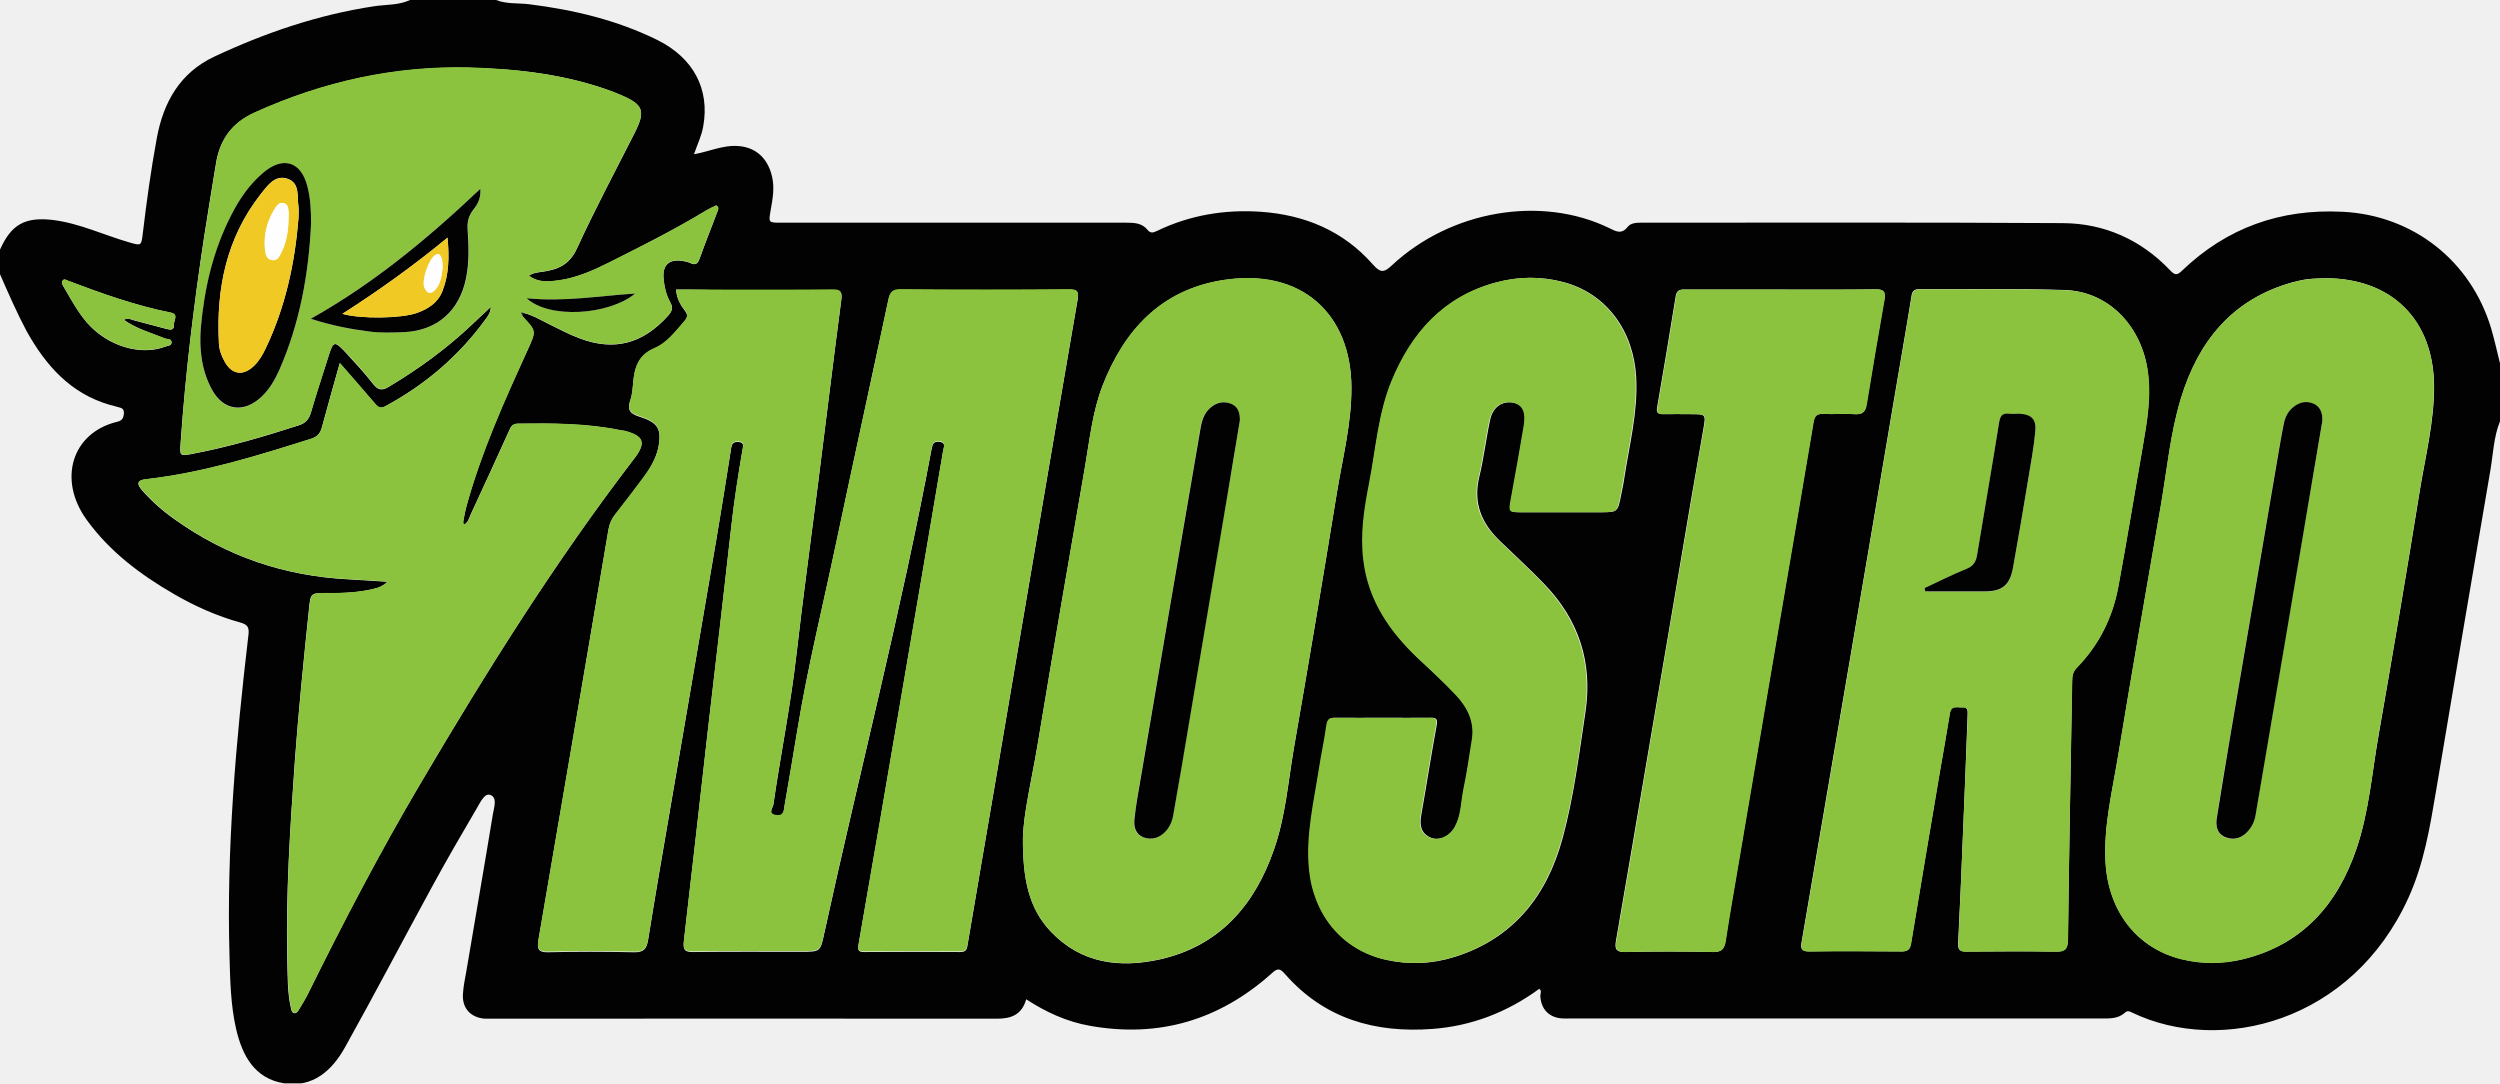
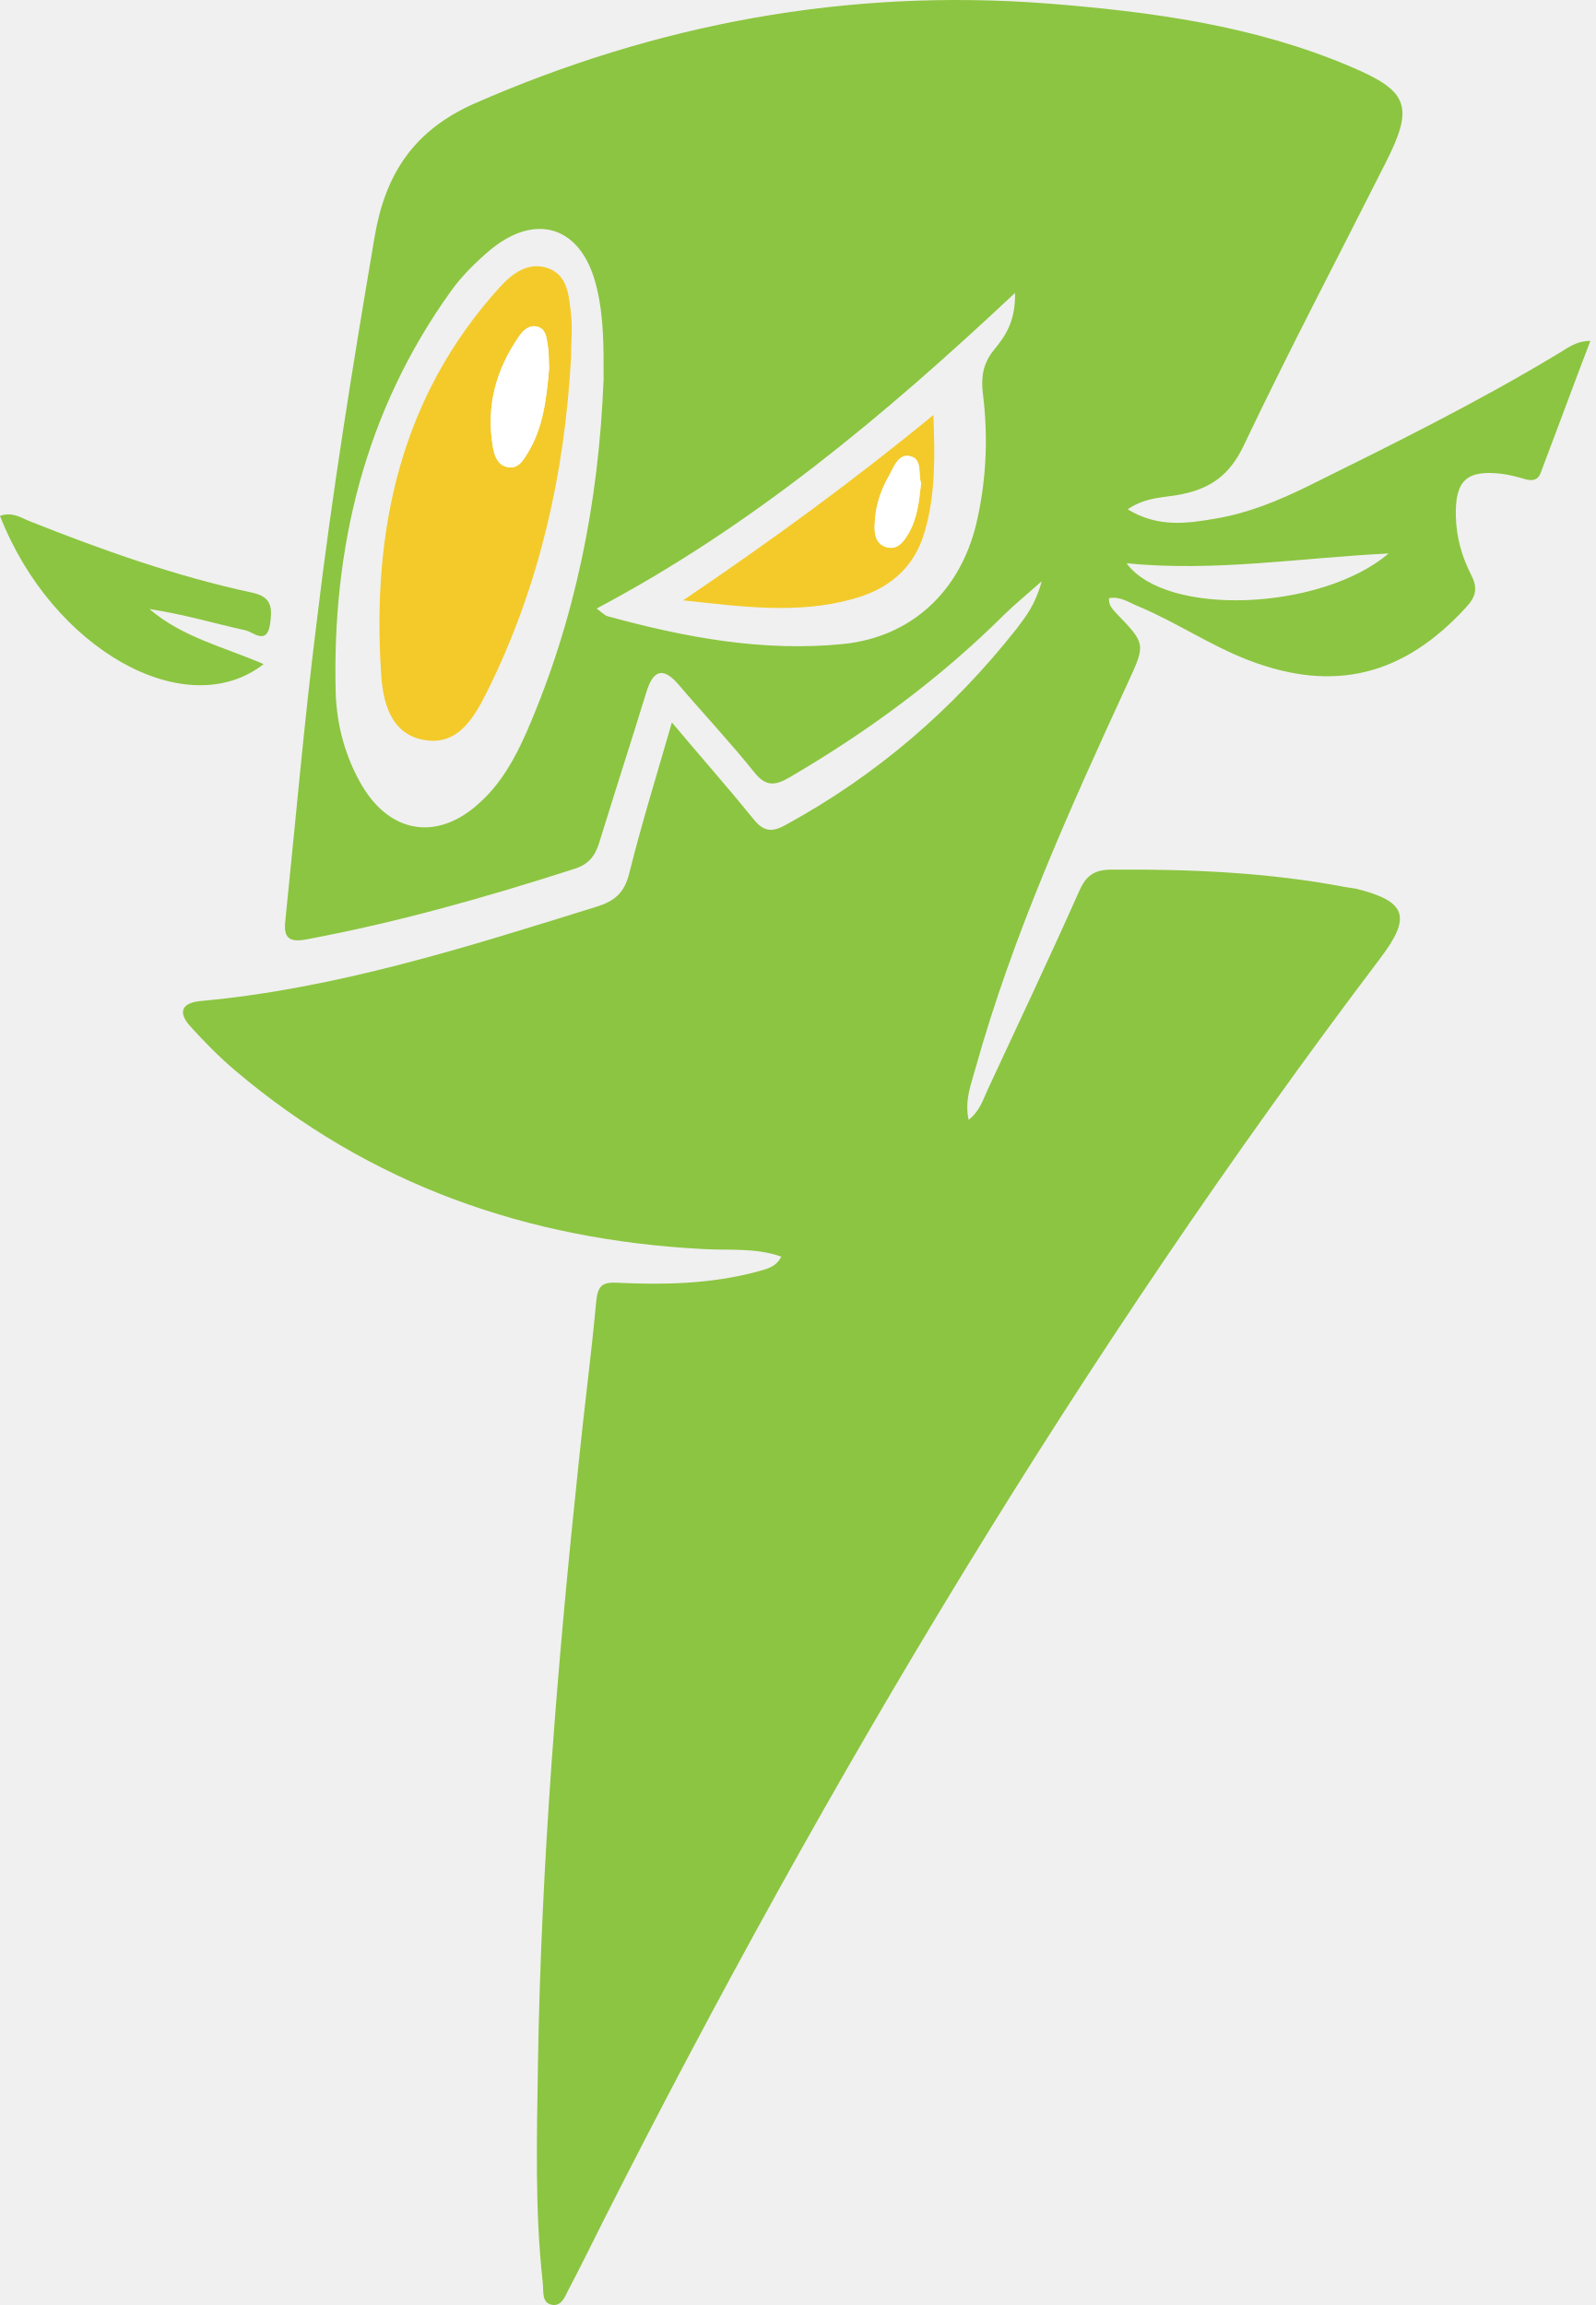
- <svg xmlns="http://www.w3.org/2000/svg" width="120" height="52" viewBox="0 0 120 52" fill="none">
-   <g clip-path="url(#clip0_822_553)">
-     <path d="M19.683 0C21.058 0 22.434 0 23.809 0C24.317 0.203 24.868 0.139 25.397 0.203C27.534 0.471 29.619 0.963 31.566 1.926C33.28 2.782 34.074 4.269 33.757 6.056C33.682 6.505 33.481 6.912 33.312 7.404C33.958 7.286 34.508 7.051 35.1 7.008C36.116 6.944 36.825 7.468 37.058 8.474C37.185 9.02 37.09 9.544 36.995 10.068C36.889 10.7 36.868 10.689 37.524 10.689C43.037 10.689 48.561 10.689 54.074 10.689C54.455 10.689 54.825 10.71 55.079 11.031C55.238 11.224 55.365 11.16 55.534 11.085C57.111 10.325 58.783 10.047 60.519 10.165C62.624 10.314 64.466 11.074 65.884 12.679C66.243 13.086 66.413 13.118 66.815 12.732C69.64 10.1 73.968 9.362 77.238 10.946C77.566 11.106 77.831 11.267 78.127 10.892C78.264 10.71 78.529 10.689 78.762 10.689C85.513 10.689 92.264 10.668 99.016 10.71C101.005 10.721 102.762 11.502 104.159 12.968C104.381 13.203 104.487 13.235 104.73 13C106.889 10.924 109.471 10.015 112.434 10.165C115.81 10.325 118.603 12.508 119.577 15.771C119.735 16.317 119.862 16.884 120 17.44C120 18.371 120 19.291 120 20.222C119.693 20.982 119.672 21.795 119.534 22.598C118.656 27.723 117.788 32.848 116.931 37.962C116.635 39.717 116.349 41.461 115.598 43.109C112.889 49.058 106.603 50.641 102.349 48.608C102.243 48.555 102.127 48.49 102.011 48.597C101.661 48.919 101.238 48.886 100.815 48.886C92.37 48.886 83.926 48.886 75.471 48.886C75.28 48.886 75.079 48.897 74.889 48.876C74.307 48.801 73.958 48.394 73.936 47.795C73.936 47.688 74.021 47.56 73.884 47.463C72.349 48.587 70.635 49.25 68.751 49.389C66.011 49.593 63.577 48.908 61.693 46.768C61.429 46.458 61.312 46.468 61.026 46.736C58.519 48.972 55.619 49.828 52.318 49.239C51.217 49.047 50.212 48.587 49.259 47.966C49.048 48.705 48.54 48.897 47.873 48.897C39.778 48.886 31.683 48.897 23.587 48.897C23.482 48.897 23.376 48.897 23.27 48.897C22.582 48.844 22.169 48.383 22.222 47.699C22.243 47.346 22.317 46.993 22.381 46.639C22.804 44.114 23.249 41.589 23.661 39.064C23.714 38.754 23.884 38.283 23.534 38.155C23.259 38.058 23.058 38.508 22.899 38.775C22.169 40.017 21.45 41.258 20.762 42.52C19.355 45.099 17.989 47.709 16.55 50.288C15.926 51.401 15.005 52.214 13.64 52C12.222 51.775 11.63 50.673 11.333 49.389C11.069 48.234 11.048 47.057 11.016 45.88C10.868 40.712 11.323 35.587 11.926 30.472C11.968 30.109 11.884 29.98 11.545 29.884C10.423 29.574 9.365 29.103 8.349 28.514C6.741 27.584 5.27 26.482 4.169 24.962C2.762 23.036 3.439 20.768 5.63 20.244C5.862 20.19 5.926 20.072 5.947 19.848C5.968 19.57 5.778 19.58 5.619 19.527C5.503 19.484 5.376 19.463 5.259 19.43C3.386 18.885 2.201 17.547 1.28 15.9C0.804 15.001 0.402 14.081 0 13.161C0 12.765 0 12.379 0 11.983C0.54 10.774 1.196 10.4 2.55 10.56C3.82 10.721 4.974 11.277 6.19 11.63C6.783 11.802 6.783 11.812 6.857 11.181C7.037 9.662 7.249 8.142 7.524 6.644C7.841 4.9 8.646 3.488 10.286 2.718C12.73 1.573 15.27 0.706 17.958 0.3C18.529 0.214 19.132 0.257 19.683 0ZM25.132 15.022C25.534 15.118 25.884 15.322 26.243 15.504C26.762 15.761 27.28 16.039 27.82 16.242C29.492 16.873 30.857 16.499 32.063 15.161C32.254 14.947 32.328 14.776 32.169 14.509C31.979 14.166 31.884 13.781 31.852 13.385C31.788 12.722 32.116 12.422 32.773 12.529C32.889 12.551 33.016 12.572 33.132 12.626C33.386 12.743 33.492 12.668 33.587 12.401C33.862 11.63 34.169 10.871 34.455 10.111C34.487 10.025 34.508 9.94 34.381 9.865C34.243 9.929 34.074 10.004 33.926 10.09C32.413 11.01 30.836 11.802 29.259 12.593C28.487 12.979 27.693 13.332 26.825 13.46C26.349 13.524 25.852 13.588 25.386 13.235C25.608 13.086 25.841 13.075 26.064 13.043C26.783 12.936 27.333 12.711 27.693 11.93C28.55 10.058 29.524 8.239 30.455 6.398C30.995 5.328 30.889 5.029 29.809 4.569C29.683 4.515 29.545 4.462 29.418 4.408C27.196 3.574 24.868 3.306 22.518 3.253C18.931 3.167 15.492 3.927 12.212 5.414C11.143 5.895 10.561 6.687 10.37 7.821C10.18 8.998 9.979 10.175 9.799 11.352C9.302 14.648 8.899 17.943 8.667 21.271C8.624 21.902 8.635 21.902 9.249 21.784C10.984 21.453 12.667 20.96 14.349 20.415C14.677 20.308 14.825 20.126 14.921 19.805C15.175 18.917 15.471 18.04 15.746 17.162C16 16.349 16.042 16.328 16.635 16.97C17.069 17.44 17.503 17.911 17.894 18.414C18.138 18.724 18.328 18.778 18.667 18.564C20.095 17.708 21.439 16.734 22.656 15.579C22.942 15.311 23.227 15.044 23.556 14.733C23.545 15.011 23.429 15.151 23.333 15.29C22.042 17.076 20.413 18.468 18.487 19.505C18.222 19.644 18.116 19.516 17.968 19.345C17.439 18.724 16.91 18.125 16.307 17.43C16 18.532 15.714 19.516 15.45 20.511C15.376 20.789 15.238 20.96 14.952 21.057C12.349 21.881 9.746 22.694 7.016 23.004C6.593 23.047 6.529 23.207 6.825 23.539C7.291 24.074 7.831 24.545 8.413 24.951C10.899 26.717 13.661 27.648 16.698 27.808C17.291 27.84 17.894 27.883 18.603 27.926C18.349 28.151 18.169 28.204 17.979 28.258C17.217 28.45 16.444 28.472 15.672 28.472C14.889 28.461 14.91 28.472 14.825 29.274C14.571 31.703 14.328 34.132 14.148 36.56C13.926 39.728 13.714 42.895 13.788 46.072C13.809 46.832 13.788 47.602 13.958 48.362C13.979 48.469 14 48.597 14.106 48.63C14.212 48.662 14.296 48.555 14.349 48.458C14.497 48.212 14.646 47.966 14.773 47.72C16.455 44.307 18.212 40.937 20.148 37.663C23.323 32.27 26.635 26.974 30.444 22.009C31.026 21.249 30.899 20.918 29.968 20.682C29.915 20.672 29.862 20.672 29.809 20.661C28.18 20.319 26.518 20.319 24.857 20.34C24.571 20.34 24.508 20.511 24.423 20.704C23.82 22.03 23.217 23.357 22.603 24.673C22.518 24.855 22.476 25.09 22.254 25.198C22.243 25.133 22.222 25.08 22.233 25.037C22.275 24.812 22.317 24.577 22.37 24.363C23.079 21.72 24.201 19.249 25.333 16.777C25.735 15.9 25.735 15.9 25.101 15.215C25.079 15.193 25.069 15.151 25.048 15.118C25.079 15.086 25.101 15.054 25.132 15.022ZM32.455 13.899C32.476 14.316 32.656 14.626 32.868 14.905C33.037 15.118 33.005 15.258 32.836 15.45C32.413 15.932 32.011 16.488 31.429 16.724C30.645 17.044 30.455 17.644 30.392 18.382C30.37 18.66 30.349 18.96 30.254 19.227C30.085 19.698 30.265 19.869 30.709 20.008C31.534 20.265 31.725 20.565 31.64 21.26C31.566 21.859 31.28 22.373 30.942 22.854C30.476 23.486 30 24.096 29.524 24.716C29.355 24.93 29.259 25.155 29.206 25.433C28.593 29.06 27.968 32.687 27.355 36.314C26.847 39.257 26.349 42.199 25.841 45.152C25.778 45.548 25.841 45.719 26.296 45.709C27.672 45.676 29.048 45.676 30.423 45.709C30.899 45.719 31.037 45.559 31.111 45.109C31.492 42.724 31.915 40.337 32.318 37.962C33.005 33.95 33.693 29.938 34.381 25.925C34.624 24.47 34.857 23.015 35.09 21.549C35.122 21.314 35.196 21.196 35.45 21.217C35.746 21.239 35.661 21.442 35.64 21.602C35.429 22.833 35.238 24.063 35.1 25.294C34.741 28.547 34.36 31.799 33.979 35.052C33.598 38.433 33.217 41.803 32.825 45.184C32.783 45.58 32.857 45.709 33.28 45.698C35.005 45.676 36.741 45.687 38.466 45.687C39.376 45.687 39.376 45.687 39.566 44.799C41.259 37.042 43.259 29.349 44.72 21.538C44.762 21.314 44.815 21.185 45.079 21.207C45.418 21.239 45.302 21.474 45.27 21.645C44.593 25.647 43.915 29.638 43.227 33.639C42.561 37.545 41.894 41.461 41.206 45.366C41.153 45.655 41.249 45.698 41.492 45.698C43.026 45.687 44.561 45.687 46.095 45.698C46.349 45.698 46.413 45.591 46.444 45.356C46.889 42.691 47.355 40.027 47.809 37.363C48.497 33.319 49.185 29.263 49.873 25.219C50.487 21.613 51.1 17.997 51.725 14.391C51.788 14.038 51.736 13.909 51.333 13.909C48.635 13.931 45.937 13.931 43.238 13.909C42.825 13.909 42.709 14.07 42.635 14.434C41.809 18.296 40.963 22.148 40.148 26.011C39.513 29.017 38.773 32.002 38.275 35.041C38.074 36.25 37.873 37.459 37.661 38.668C37.619 38.893 37.64 39.214 37.259 39.15C36.825 39.086 37.09 38.797 37.122 38.626C37.471 36.218 37.958 33.821 38.233 31.403C38.54 28.718 38.91 26.032 39.249 23.357C39.63 20.372 39.989 17.387 40.381 14.412C40.434 14.017 40.36 13.92 39.968 13.92C38.116 13.942 36.264 13.931 34.413 13.931C33.767 13.899 33.111 13.899 32.455 13.899ZM94.233 39.76C94.159 41.589 94.085 43.43 93.989 45.259C93.968 45.602 94.085 45.687 94.402 45.676C95.809 45.666 97.228 45.655 98.635 45.676C99.1 45.687 99.259 45.58 99.259 45.077C99.312 40.937 99.397 36.807 99.46 32.666C99.46 32.42 99.503 32.227 99.683 32.045C100.741 30.965 101.397 29.649 101.672 28.172C102.085 25.957 102.444 23.721 102.836 21.495C103.058 20.212 103.28 18.938 103.058 17.622C102.688 15.536 101.143 13.995 99.122 13.92C96.794 13.845 94.466 13.888 92.138 13.877C91.862 13.877 91.778 13.984 91.746 14.241C91.481 15.889 91.185 17.537 90.91 19.184C90.191 23.443 89.471 27.701 88.741 31.97C87.989 36.389 87.228 40.808 86.476 45.217C86.423 45.516 86.455 45.666 86.825 45.666C88.307 45.644 89.788 45.655 91.27 45.666C91.556 45.666 91.672 45.569 91.725 45.291C92.18 42.542 92.645 39.781 93.111 37.031C93.27 36.1 93.439 35.18 93.587 34.249C93.651 33.821 93.958 33.971 94.191 33.95C94.444 33.928 94.455 34.1 94.444 34.303C94.381 36.133 94.307 37.941 94.233 39.76ZM111.63 13.353C111.429 13.364 111.111 13.364 110.794 13.396C110.529 13.428 110.275 13.492 110.021 13.556C107.164 14.359 105.524 16.37 104.688 19.12C104.18 20.789 104.021 22.533 103.725 24.256C103.026 28.279 102.328 32.313 101.661 36.346C101.386 38.005 100.974 39.653 101.069 41.365C101.196 43.74 102.582 45.537 104.772 46.051C105.735 46.276 106.698 46.265 107.651 46.04C110.487 45.356 112.19 43.44 113.111 40.744C113.714 38.968 113.852 37.096 114.18 35.255C114.857 31.382 115.513 27.509 116.138 23.635C116.413 21.924 116.857 20.222 116.836 18.457C116.783 15.354 114.815 13.364 111.63 13.353ZM49.1 40.209C49.09 42.188 49.376 43.601 50.444 44.724C51.905 46.254 53.746 46.479 55.682 46.051C58.529 45.409 60.222 43.462 61.153 40.776C61.704 39.203 61.831 37.545 62.106 35.919C62.815 31.842 63.503 27.755 64.169 23.668C64.444 21.988 64.878 20.329 64.868 18.596C64.857 15.129 62.519 12.818 58.635 13.46C55.735 13.942 53.968 15.846 52.921 18.521C52.444 19.762 52.307 21.078 52.085 22.373C51.312 26.835 50.54 31.307 49.799 35.779C49.524 37.395 49.132 39.011 49.1 40.209ZM66.402 34.453C65.64 34.453 64.889 34.463 64.127 34.453C63.852 34.453 63.725 34.506 63.693 34.816C63.598 35.523 63.45 36.218 63.333 36.924C63.09 38.508 62.709 40.059 62.857 41.686C63.048 43.89 64.423 45.58 66.508 46.062C67.63 46.319 68.751 46.276 69.852 45.923C72.656 45.035 74.254 42.991 75.005 40.241C75.545 38.251 75.799 36.197 76.106 34.153C76.455 31.788 75.778 29.745 74.138 28.044C73.439 27.316 72.688 26.631 71.968 25.936C71.111 25.101 70.709 24.138 71.005 22.897C71.228 21.988 71.333 21.035 71.534 20.126C71.672 19.505 72.148 19.227 72.667 19.334C73.111 19.43 73.28 19.773 73.164 20.458C72.963 21.613 72.762 22.769 72.55 23.924C72.434 24.588 72.423 24.588 73.069 24.588C74.317 24.588 75.577 24.588 76.825 24.588C77.651 24.588 77.651 24.588 77.82 23.742C77.862 23.496 77.926 23.25 77.958 23.004C78.201 21.389 78.624 19.805 78.54 18.136C78.423 15.878 77.122 14.102 75.069 13.546C73.989 13.257 72.9 13.268 71.831 13.556C69.323 14.23 67.778 15.953 66.815 18.296C66.169 19.858 66.053 21.538 65.746 23.186C65.513 24.416 65.323 25.647 65.471 26.899C65.704 28.825 66.73 30.301 68.085 31.596C68.698 32.184 69.333 32.762 69.915 33.372C70.466 33.961 70.815 34.656 70.677 35.501C70.55 36.314 70.423 37.117 70.264 37.919C70.148 38.508 70.148 39.128 69.862 39.674C69.609 40.145 69.069 40.391 68.656 40.198C68.191 39.984 68.138 39.589 68.222 39.118C68.476 37.684 68.698 36.239 68.963 34.806C69.026 34.485 68.91 34.442 68.656 34.453C67.884 34.463 67.143 34.453 66.402 34.453ZM85.492 13.899C83.979 13.899 82.455 13.899 80.942 13.899C80.709 13.899 80.497 13.867 80.434 14.209C80.148 15.985 79.852 17.751 79.545 19.527C79.492 19.805 79.566 19.88 79.82 19.88C80.264 19.869 80.698 19.88 81.143 19.88C81.894 19.88 81.884 19.88 81.757 20.607C81.555 21.742 81.365 22.886 81.164 24.021C80.444 28.279 79.725 32.537 78.995 36.796C78.519 39.578 78.053 42.37 77.566 45.152C77.492 45.559 77.577 45.709 78.021 45.698C79.418 45.666 80.804 45.666 82.201 45.698C82.645 45.709 82.772 45.537 82.825 45.142C83.005 43.943 83.217 42.756 83.418 41.568C84.106 37.523 84.794 33.468 85.481 29.424C86 26.375 86.529 23.325 87.037 20.276C87.09 19.965 87.185 19.858 87.503 19.869C88.011 19.89 88.529 19.848 89.037 19.88C89.397 19.901 89.534 19.762 89.587 19.42C89.862 17.74 90.148 16.049 90.444 14.37C90.508 13.995 90.402 13.888 90.021 13.888C88.529 13.909 87.005 13.899 85.492 13.899ZM5.947 15.354C6.138 15.236 6.275 15.332 6.423 15.375C6.952 15.514 7.481 15.653 8 15.793C8.19 15.846 8.37 15.857 8.349 15.579C8.339 15.386 8.582 15.097 8.201 15.011C6.508 14.669 4.878 14.091 3.27 13.482C3.185 13.449 3.069 13.353 2.995 13.492C2.931 13.599 3.016 13.695 3.069 13.792C3.407 14.37 3.735 14.969 4.169 15.482C5.143 16.606 6.741 17.098 7.937 16.638C8.042 16.595 8.222 16.606 8.233 16.456C8.243 16.253 8.042 16.296 7.926 16.253C7.259 15.975 6.561 15.793 5.947 15.354Z" fill="#010201" />
-     <path d="M32.455 13.899C33.111 13.899 33.767 13.899 34.413 13.899C36.264 13.899 38.116 13.909 39.968 13.888C40.349 13.888 40.423 13.984 40.381 14.38C39.989 17.365 39.63 20.351 39.249 23.325C38.91 26.011 38.54 28.686 38.233 31.371C37.958 33.8 37.471 36.186 37.122 38.593C37.1 38.775 36.836 39.053 37.259 39.118C37.64 39.171 37.63 38.861 37.661 38.636C37.873 37.427 38.074 36.218 38.275 35.009C38.773 31.97 39.524 28.985 40.148 25.979C40.963 22.116 41.82 18.264 42.635 14.402C42.709 14.027 42.825 13.867 43.238 13.877C45.937 13.899 48.635 13.899 51.333 13.877C51.735 13.877 51.788 14.006 51.725 14.359C51.1 17.965 50.487 21.581 49.873 25.187C49.185 29.231 48.497 33.286 47.809 37.331C47.355 39.995 46.9 42.659 46.444 45.323C46.402 45.559 46.349 45.666 46.095 45.666C44.561 45.655 43.026 45.655 41.492 45.666C41.249 45.666 41.153 45.623 41.206 45.334C41.884 41.429 42.561 37.523 43.227 33.607C43.915 29.616 44.593 25.615 45.27 21.613C45.302 21.453 45.418 21.206 45.079 21.174C44.815 21.153 44.773 21.281 44.72 21.506C43.259 29.317 41.259 37.01 39.566 44.767C39.376 45.655 39.376 45.655 38.466 45.655C36.741 45.655 35.005 45.644 33.28 45.666C32.857 45.676 32.783 45.548 32.825 45.152C33.217 41.771 33.598 38.401 33.979 35.02C34.349 31.767 34.741 28.514 35.1 25.262C35.238 24.02 35.429 22.79 35.64 21.57C35.672 21.41 35.757 21.207 35.45 21.185C35.196 21.164 35.122 21.281 35.09 21.517C34.868 22.972 34.635 24.438 34.381 25.893C33.704 29.905 33.005 33.918 32.317 37.93C31.905 40.316 31.492 42.691 31.111 45.077C31.037 45.537 30.899 45.698 30.423 45.676C29.048 45.644 27.672 45.644 26.296 45.676C25.841 45.687 25.778 45.516 25.841 45.12C26.349 42.178 26.846 39.235 27.355 36.282C27.979 32.655 28.603 29.028 29.206 25.401C29.249 25.123 29.355 24.898 29.524 24.684C30 24.063 30.487 23.453 30.942 22.822C31.291 22.351 31.577 21.827 31.64 21.228C31.725 20.532 31.524 20.233 30.709 19.976C30.265 19.837 30.095 19.666 30.254 19.195C30.349 18.927 30.36 18.639 30.392 18.35C30.455 17.611 30.645 17.023 31.429 16.691C32.011 16.445 32.413 15.9 32.836 15.418C33.005 15.226 33.037 15.086 32.868 14.872C32.656 14.626 32.476 14.316 32.455 13.899Z" fill="#8BC33F" />
-     <path d="M25.058 15.108C25.079 15.14 25.079 15.172 25.111 15.204C25.757 15.889 25.746 15.878 25.344 16.766C24.222 19.238 23.101 21.72 22.381 24.352C22.317 24.577 22.286 24.802 22.243 25.026C22.233 25.069 22.254 25.123 22.265 25.187C22.487 25.08 22.529 24.844 22.614 24.663C23.227 23.346 23.831 22.02 24.434 20.693C24.518 20.5 24.593 20.329 24.868 20.329C26.529 20.308 28.18 20.308 29.82 20.65C29.873 20.661 29.926 20.661 29.979 20.672C30.899 20.907 31.037 21.239 30.455 21.998C26.645 26.963 23.333 32.259 20.159 37.652C18.233 40.926 16.476 44.296 14.783 47.709C14.656 47.966 14.508 48.212 14.36 48.448C14.307 48.544 14.222 48.64 14.116 48.619C14.011 48.587 13.989 48.469 13.968 48.351C13.809 47.592 13.82 46.821 13.799 46.062C13.725 42.884 13.926 39.717 14.159 36.55C14.328 34.11 14.582 31.692 14.836 29.263C14.921 28.461 14.91 28.461 15.682 28.461C16.455 28.472 17.227 28.439 17.989 28.247C18.18 28.204 18.349 28.151 18.614 27.915C17.894 27.872 17.302 27.83 16.709 27.797C13.682 27.648 10.91 26.717 8.423 24.941C7.841 24.534 7.312 24.063 6.836 23.528C6.54 23.197 6.603 23.036 7.026 22.993C9.757 22.683 12.36 21.87 14.963 21.046C15.249 20.95 15.386 20.789 15.46 20.5C15.725 19.505 16.011 18.521 16.317 17.419C16.921 18.114 17.45 18.714 17.979 19.334C18.127 19.505 18.233 19.634 18.497 19.495C20.434 18.457 22.053 17.066 23.344 15.279C23.439 15.14 23.555 15.001 23.566 14.723C23.238 15.033 22.952 15.3 22.667 15.568C21.45 16.723 20.116 17.697 18.677 18.553C18.328 18.756 18.137 18.703 17.905 18.403C17.513 17.9 17.079 17.419 16.645 16.959C16.053 16.317 16.011 16.338 15.757 17.151C15.482 18.029 15.185 18.906 14.931 19.794C14.836 20.115 14.688 20.297 14.36 20.404C12.677 20.939 10.995 21.442 9.259 21.774C8.645 21.891 8.635 21.891 8.677 21.26C8.899 17.933 9.302 14.637 9.81 11.341C9.989 10.165 10.191 8.988 10.381 7.811C10.561 6.677 11.143 5.885 12.222 5.393C15.503 3.905 18.942 3.146 22.529 3.231C24.868 3.306 27.196 3.574 29.418 4.397C29.545 4.451 29.683 4.505 29.809 4.558C30.889 5.018 30.995 5.328 30.455 6.388C29.524 8.228 28.55 10.047 27.693 11.919C27.344 12.69 26.783 12.925 26.064 13.032C25.841 13.064 25.619 13.075 25.386 13.225C25.852 13.578 26.339 13.514 26.825 13.449C27.693 13.332 28.476 12.979 29.259 12.583C30.836 11.791 32.413 10.999 33.926 10.079C34.074 9.993 34.233 9.918 34.381 9.854C34.508 9.929 34.487 10.025 34.455 10.1C34.169 10.86 33.862 11.62 33.587 12.39C33.492 12.658 33.386 12.732 33.132 12.615C33.026 12.561 32.9 12.54 32.773 12.518C32.116 12.412 31.788 12.711 31.852 13.374C31.894 13.77 31.979 14.155 32.169 14.498C32.317 14.765 32.254 14.937 32.063 15.151C30.857 16.488 29.492 16.863 27.82 16.231C27.28 16.028 26.762 15.75 26.243 15.493C25.884 15.311 25.524 15.108 25.132 15.011C25.09 15.011 25.048 15.001 25.005 15.001C25.016 15.044 25.037 15.076 25.058 15.108ZM14.931 10.742C14.931 10.154 14.91 9.555 14.762 8.988C14.466 7.768 13.598 7.479 12.646 8.292C11.989 8.849 11.503 9.555 11.111 10.314C10.243 12.016 9.81 13.845 9.64 15.739C9.545 16.756 9.672 17.783 10.169 18.703C10.72 19.73 11.693 19.858 12.54 19.067C12.921 18.703 13.185 18.264 13.397 17.793C14.381 15.546 14.815 13.171 14.931 10.742ZM23.058 9.063C20.508 11.481 17.894 13.62 14.931 15.3C15.873 15.611 16.783 15.803 17.714 15.91C18.275 15.975 18.836 15.964 19.407 15.942C20.995 15.867 22.064 14.937 22.381 13.353C22.54 12.583 22.508 11.791 22.455 11.01C22.434 10.657 22.487 10.368 22.72 10.079C22.889 9.844 23.09 9.576 23.058 9.063ZM25.28 14.316C26.36 15.3 29.206 15.14 30.487 14.091C28.762 14.198 27.09 14.498 25.28 14.316Z" fill="#8BC33F" />
-     <path d="M94.233 39.76C94.307 37.941 94.381 36.122 94.455 34.314C94.466 34.11 94.455 33.939 94.201 33.961C93.968 33.982 93.661 33.832 93.598 34.26C93.45 35.191 93.28 36.122 93.122 37.042C92.656 39.792 92.191 42.552 91.736 45.302C91.693 45.58 91.566 45.676 91.28 45.676C89.799 45.666 88.317 45.655 86.836 45.676C86.466 45.676 86.434 45.537 86.487 45.227C87.249 40.808 88 36.389 88.751 31.981C89.481 27.723 90.191 23.464 90.921 19.195C91.196 17.547 91.492 15.9 91.757 14.252C91.799 13.995 91.884 13.877 92.148 13.888C94.476 13.899 96.804 13.856 99.132 13.931C101.153 13.995 102.698 15.546 103.069 17.633C103.302 18.949 103.069 20.222 102.847 21.506C102.455 23.732 102.095 25.957 101.683 28.183C101.407 29.67 100.741 30.975 99.693 32.056C99.513 32.238 99.471 32.441 99.471 32.676C99.397 36.817 99.312 40.947 99.27 45.088C99.259 45.602 99.111 45.698 98.645 45.687C97.238 45.655 95.82 45.666 94.413 45.687C94.095 45.687 93.979 45.602 94 45.27C94.085 43.43 94.159 41.6 94.233 39.76ZM92.381 28.226C92.391 28.279 92.402 28.332 92.413 28.397C93.376 28.397 94.339 28.397 95.291 28.397C96.106 28.397 96.476 28.086 96.624 27.262C96.878 25.84 97.122 24.427 97.355 23.004C97.481 22.255 97.619 21.495 97.693 20.736C97.757 20.126 97.492 19.89 96.9 19.869C96.741 19.858 96.582 19.88 96.423 19.869C96.106 19.837 96.011 19.976 95.958 20.286C95.619 22.416 95.249 24.534 94.9 26.653C94.847 26.974 94.72 27.177 94.391 27.316C93.714 27.584 93.048 27.915 92.381 28.226Z" fill="#8BC33F" />
-     <path d="M111.63 13.353C114.815 13.364 116.794 15.354 116.825 18.467C116.847 20.233 116.402 21.923 116.127 23.646C115.503 27.53 114.847 31.403 114.169 35.266C113.852 37.106 113.714 38.978 113.101 40.755C112.18 43.451 110.476 45.366 107.64 46.051C106.688 46.286 105.714 46.286 104.762 46.062C102.582 45.548 101.185 43.751 101.058 41.375C100.974 39.663 101.376 38.016 101.651 36.357C102.317 32.323 103.016 28.29 103.714 24.267C104.011 22.555 104.169 20.8 104.677 19.131C105.513 16.381 107.153 14.359 110.011 13.567C110.265 13.492 110.518 13.439 110.783 13.406C111.101 13.364 111.418 13.364 111.63 13.353ZM111.471 20.212C111.492 19.858 111.397 19.548 111.069 19.398C110.72 19.238 110.381 19.302 110.074 19.548C109.82 19.762 109.672 20.04 109.608 20.361C109.534 20.746 109.471 21.132 109.397 21.517C108.603 26.171 107.809 30.836 107.016 35.501C106.804 36.742 106.593 37.994 106.402 39.235C106.339 39.653 106.413 40.048 106.847 40.209C107.27 40.359 107.651 40.22 107.926 39.867C108.095 39.653 108.201 39.417 108.254 39.15C108.392 38.347 108.529 37.534 108.667 36.732C109.354 32.644 110.042 28.568 110.741 24.481C110.995 23.047 111.238 21.634 111.471 20.212Z" fill="#8BC33F" />
-     <path d="M49.1 40.209C49.132 39.011 49.534 37.406 49.799 35.769C50.54 31.296 51.312 26.824 52.085 22.362C52.307 21.067 52.444 19.751 52.921 18.51C53.958 15.825 55.725 13.931 58.635 13.449C62.519 12.807 64.857 15.118 64.868 18.585C64.878 20.308 64.444 21.966 64.169 23.657C63.503 27.744 62.815 31.831 62.106 35.908C61.82 37.534 61.693 39.203 61.153 40.765C60.222 43.451 58.529 45.398 55.682 46.04C53.757 46.468 51.905 46.254 50.444 44.714C49.376 43.601 49.079 42.178 49.1 40.209ZM59.513 20.19C59.513 19.837 59.439 19.527 59.1 19.388C58.709 19.216 58.339 19.323 58.032 19.623C57.693 19.955 57.64 20.404 57.566 20.843C56.614 26.396 55.672 31.949 54.72 37.502C54.614 38.101 54.519 38.69 54.444 39.3C54.402 39.663 54.466 40.038 54.868 40.188C55.27 40.348 55.63 40.241 55.926 39.92C56.138 39.696 56.254 39.417 56.307 39.118C56.444 38.347 56.582 37.577 56.709 36.807C57.439 32.495 58.159 28.183 58.889 23.871C59.111 22.651 59.312 21.421 59.513 20.19Z" fill="#8BC33F" />
-     <path d="M66.402 34.453C67.143 34.453 67.884 34.463 68.624 34.453C68.889 34.453 68.995 34.485 68.931 34.806C68.667 36.239 68.445 37.684 68.191 39.118C68.106 39.588 68.159 39.984 68.624 40.198C69.037 40.391 69.577 40.145 69.831 39.674C70.127 39.128 70.116 38.508 70.233 37.919C70.402 37.117 70.519 36.304 70.645 35.501C70.783 34.656 70.434 33.96 69.884 33.372C69.302 32.751 68.677 32.174 68.053 31.596C66.698 30.312 65.672 28.825 65.439 26.899C65.28 25.647 65.471 24.416 65.714 23.186C66.032 21.549 66.148 19.858 66.783 18.296C67.746 15.953 69.291 14.23 71.799 13.556C72.868 13.267 73.968 13.257 75.037 13.546C77.09 14.102 78.392 15.878 78.508 18.136C78.593 19.794 78.169 21.388 77.926 23.004C77.884 23.25 77.831 23.496 77.788 23.742C77.63 24.588 77.63 24.588 76.794 24.588C75.545 24.588 74.286 24.588 73.037 24.588C72.391 24.588 72.402 24.588 72.519 23.924C72.73 22.769 72.942 21.613 73.132 20.458C73.249 19.784 73.079 19.43 72.635 19.334C72.116 19.216 71.651 19.505 71.503 20.126C71.291 21.046 71.196 21.988 70.974 22.897C70.667 24.128 71.069 25.101 71.936 25.936C72.667 26.642 73.407 27.316 74.106 28.044C75.736 29.756 76.423 31.799 76.074 34.153C75.778 36.197 75.524 38.251 74.974 40.241C74.222 42.991 72.624 45.045 69.82 45.923C68.72 46.265 67.598 46.319 66.476 46.062C64.391 45.58 63.026 43.89 62.825 41.685C62.677 40.059 63.058 38.497 63.302 36.924C63.407 36.218 63.566 35.523 63.661 34.816C63.704 34.506 63.831 34.442 64.095 34.453C64.889 34.463 65.651 34.453 66.402 34.453Z" fill="#8BC33F" />
-     <path d="M85.492 13.899C87.005 13.899 88.529 13.909 90.042 13.888C90.423 13.877 90.529 13.995 90.466 14.37C90.169 16.049 89.884 17.729 89.609 19.42C89.555 19.762 89.407 19.901 89.058 19.88C88.55 19.848 88.032 19.891 87.524 19.869C87.217 19.858 87.111 19.955 87.058 20.276C86.55 23.325 86.021 26.375 85.503 29.424C84.815 33.468 84.127 37.523 83.439 41.568C83.238 42.756 83.026 43.954 82.847 45.142C82.783 45.527 82.667 45.709 82.222 45.698C80.825 45.666 79.439 45.666 78.042 45.698C77.598 45.709 77.513 45.559 77.587 45.152C78.074 42.37 78.55 39.578 79.016 36.796C79.735 32.538 80.466 28.279 81.185 24.021C81.376 22.887 81.566 21.742 81.778 20.608C81.905 19.88 81.915 19.88 81.164 19.88C80.72 19.88 80.286 19.869 79.841 19.88C79.587 19.88 79.513 19.805 79.566 19.527C79.873 17.761 80.169 15.985 80.455 14.209C80.508 13.867 80.73 13.899 80.963 13.899C82.466 13.899 83.979 13.899 85.492 13.899Z" fill="#8BC33F" />
-     <path d="M5.947 15.354C6.561 15.793 7.259 15.974 7.926 16.242C8.042 16.285 8.254 16.242 8.233 16.445C8.222 16.595 8.042 16.584 7.936 16.627C6.741 17.087 5.153 16.595 4.169 15.472C3.725 14.958 3.407 14.359 3.069 13.781C3.016 13.695 2.942 13.588 2.995 13.481C3.069 13.353 3.185 13.439 3.27 13.471C4.878 14.081 6.508 14.669 8.201 15.001C8.593 15.076 8.339 15.365 8.349 15.568C8.37 15.846 8.19 15.835 8 15.782C7.471 15.643 6.942 15.504 6.423 15.365C6.275 15.332 6.138 15.236 5.947 15.354Z" fill="#8BC33F" />
-     <path d="M14.931 10.742C14.815 13.182 14.381 15.546 13.397 17.783C13.185 18.253 12.921 18.703 12.54 19.056C11.693 19.848 10.72 19.709 10.169 18.692C9.672 17.772 9.556 16.756 9.64 15.728C9.809 13.835 10.233 12.005 11.111 10.304C11.503 9.533 11.989 8.838 12.646 8.281C13.598 7.479 14.466 7.757 14.762 8.977C14.91 9.555 14.931 10.143 14.931 10.742ZM14.328 10.464C14.328 10.282 14.349 10.1 14.328 9.929C14.254 9.437 14.413 8.795 13.809 8.581C13.206 8.367 12.847 8.902 12.518 9.309C10.868 11.416 10.37 13.856 10.508 16.477C10.518 16.777 10.624 17.066 10.773 17.333C11.122 17.975 11.661 18.072 12.19 17.558C12.434 17.323 12.603 17.034 12.751 16.723C13.693 14.755 14.159 12.647 14.328 10.464Z" fill="#010201" />
-     <path d="M23.058 9.062C23.09 9.576 22.889 9.844 22.709 10.079C22.487 10.368 22.423 10.657 22.445 11.01C22.497 11.791 22.529 12.572 22.37 13.353C22.053 14.926 20.984 15.867 19.397 15.942C18.836 15.964 18.265 15.985 17.704 15.91C16.783 15.793 15.863 15.611 14.921 15.3C17.894 13.631 20.508 11.481 23.058 9.062ZM21.482 11.406C19.852 12.754 18.191 13.941 16.434 15.065C17.344 15.322 19.27 15.279 20.011 15.022C20.54 14.83 21.005 14.541 21.227 13.995C21.556 13.182 21.566 12.337 21.482 11.406Z" fill="#010201" />
-     <path d="M25.28 14.316C27.101 14.498 28.762 14.198 30.487 14.091C29.206 15.14 26.349 15.311 25.28 14.316Z" fill="#010201" />
-     <path d="M25.058 15.108C25.037 15.076 25.026 15.044 25.005 15.001C25.048 15.001 25.09 15.012 25.132 15.012C25.101 15.054 25.079 15.086 25.058 15.108Z" fill="#010201" />
-     <path d="M92.381 28.226C93.048 27.915 93.704 27.584 94.392 27.305C94.72 27.177 94.847 26.963 94.9 26.642C95.249 24.523 95.619 22.405 95.958 20.276C96.011 19.965 96.106 19.826 96.423 19.858C96.582 19.88 96.741 19.858 96.9 19.858C97.503 19.88 97.757 20.115 97.693 20.725C97.619 21.485 97.481 22.234 97.355 22.993C97.122 24.416 96.878 25.84 96.624 27.252C96.476 28.076 96.106 28.386 95.291 28.386C94.328 28.386 93.365 28.386 92.413 28.386C92.402 28.332 92.392 28.279 92.381 28.226Z" fill="#010201" />
-     <path d="M111.471 20.212C111.228 21.634 110.995 23.047 110.751 24.47C110.064 28.557 109.376 32.634 108.677 36.721C108.54 37.523 108.402 38.337 108.265 39.139C108.222 39.407 108.106 39.653 107.937 39.856C107.651 40.209 107.27 40.348 106.857 40.198C106.413 40.038 106.339 39.642 106.413 39.225C106.614 37.983 106.815 36.732 107.026 35.49C107.82 30.826 108.614 26.171 109.407 21.506C109.471 21.121 109.545 20.736 109.619 20.351C109.683 20.03 109.82 19.741 110.085 19.537C110.381 19.291 110.73 19.227 111.079 19.388C111.397 19.548 111.492 19.858 111.471 20.212Z" fill="#010201" />
-     <path d="M59.513 20.19C59.312 21.421 59.1 22.64 58.9 23.871C58.169 28.183 57.45 32.495 56.72 36.807C56.593 37.577 56.444 38.347 56.317 39.118C56.264 39.428 56.148 39.695 55.937 39.92C55.64 40.23 55.28 40.337 54.878 40.188C54.487 40.027 54.413 39.663 54.455 39.3C54.519 38.7 54.624 38.101 54.73 37.502C55.672 31.949 56.624 26.396 57.577 20.843C57.651 20.404 57.704 19.955 58.042 19.623C58.349 19.323 58.72 19.227 59.111 19.388C59.439 19.527 59.524 19.848 59.513 20.19Z" fill="#010201" />
-     <path d="M14.328 10.464C14.148 12.647 13.693 14.755 12.751 16.734C12.603 17.044 12.434 17.333 12.191 17.569C11.651 18.072 11.122 17.986 10.773 17.344C10.624 17.076 10.529 16.788 10.508 16.488C10.37 13.867 10.868 11.427 12.518 9.319C12.847 8.902 13.206 8.378 13.809 8.592C14.402 8.795 14.254 9.448 14.328 9.94C14.349 10.111 14.328 10.293 14.328 10.464ZM13.852 10.528C13.852 10.443 13.862 10.346 13.852 10.261C13.831 10.068 13.852 9.833 13.64 9.758C13.397 9.672 13.259 9.897 13.153 10.068C12.804 10.646 12.656 11.277 12.709 11.941C12.73 12.176 12.783 12.444 13.048 12.486C13.323 12.529 13.429 12.272 13.524 12.069C13.757 11.588 13.831 11.063 13.852 10.528Z" fill="#F0C925" />
-     <path d="M21.482 11.406C21.566 12.337 21.555 13.182 21.227 13.995C21.005 14.551 20.54 14.83 20.011 15.022C19.27 15.29 17.344 15.322 16.434 15.065C18.191 13.942 19.841 12.754 21.482 11.406ZM21.249 12.818C21.238 12.583 21.238 12.379 21.09 12.23C21.026 12.165 20.931 12.219 20.857 12.272C20.561 12.486 20.233 13.449 20.36 13.792C20.487 14.123 20.698 14.145 20.91 13.888C21.175 13.567 21.206 13.171 21.249 12.818Z" fill="#F0C925" />
-     <path d="M13.852 10.528C13.841 11.063 13.767 11.588 13.534 12.069C13.439 12.272 13.333 12.54 13.058 12.486C12.794 12.444 12.741 12.176 12.72 11.941C12.656 11.267 12.815 10.635 13.164 10.068C13.27 9.886 13.397 9.672 13.651 9.758C13.862 9.833 13.841 10.068 13.862 10.261C13.852 10.357 13.852 10.443 13.852 10.528Z" fill="#FEFEFE" />
-     <path d="M21.249 12.818C21.206 13.171 21.175 13.567 20.921 13.877C20.709 14.134 20.497 14.113 20.37 13.781C20.243 13.449 20.571 12.476 20.868 12.262C20.942 12.208 21.037 12.155 21.101 12.219C21.238 12.379 21.238 12.583 21.249 12.818Z" fill="#FEFEFE" />
-   </g>
-   <defs>
-     <clipPath id="clip0_822_553">
-       <rect width="120" height="52" fill="white" />
-     </clipPath>
-   </defs>
+ <svg xmlns="http://www.w3.org/2000/svg" width="171" height="247" viewBox="0 0 171 247" fill="none">
+   <path d="M120.836 54.577C124.095 56.563 127.241 56.096 130.272 55.57C133.76 54.986 137.02 53.643 140.222 52.066C149.2 47.626 158.179 43.187 166.814 37.988C167.843 37.404 168.816 36.528 170.417 36.528C168.587 41.318 166.871 45.991 165.098 50.664C164.812 51.481 164.183 51.54 163.497 51.364C162.697 51.131 161.839 50.897 160.981 50.78C157.149 50.313 155.891 51.481 156.006 55.395C156.063 57.556 156.635 59.6 157.607 61.528C158.35 62.93 158.236 63.865 157.092 65.091C150.401 72.393 142.967 74.262 133.817 70.757C129.7 69.18 126.04 66.668 121.98 64.974C120.95 64.566 120.035 63.865 118.834 64.098C118.777 64.916 119.292 65.325 119.635 65.734C122.78 69.005 122.78 69.005 120.836 73.21C114.66 86.645 108.541 100.138 104.538 114.449C104.08 116.143 103.337 117.895 103.794 119.998C104.995 119.063 105.338 117.837 105.853 116.727C109.113 109.717 112.429 102.708 115.575 95.64C116.318 93.888 117.176 93.187 119.12 93.187C127.527 93.129 135.876 93.479 144.168 95.056C144.568 95.115 144.911 95.173 145.312 95.231C150.687 96.575 151.316 98.21 147.885 102.708C115.918 144.998 88.754 190.383 64.736 237.813C63.535 240.208 62.334 242.661 61.076 245.056C60.618 245.874 60.275 247.159 59.188 246.984C57.987 246.809 58.273 245.465 58.159 244.589C57.301 236.82 57.53 229.052 57.644 221.283C57.987 199.554 59.76 177.942 62.048 156.388C62.62 150.78 63.363 145.173 63.878 139.566C64.049 137.755 64.507 137.346 66.28 137.463C71.198 137.696 76.173 137.58 81.034 136.294C82.006 136.002 83.093 135.886 83.722 134.659C80.919 133.666 78.06 134.016 75.258 133.841C56.558 132.848 39.688 127.007 25.162 114.682C23.504 113.28 21.903 111.645 20.416 110.009C18.986 108.432 19.501 107.439 21.559 107.264C36.142 105.921 50.039 101.481 63.935 97.159C65.822 96.575 66.909 95.699 67.423 93.596C68.739 88.339 70.34 83.14 71.998 77.416C75.029 81.037 77.888 84.25 80.576 87.579C81.72 89.04 82.578 89.332 84.293 88.339C93.901 83.082 102.079 76.073 108.941 67.369C109.913 66.084 110.942 64.799 111.629 62.287C109.913 63.806 108.769 64.741 107.683 65.792C100.763 72.685 92.986 78.409 84.579 83.316C82.978 84.25 82.006 84.25 80.805 82.731C78.232 79.519 75.372 76.481 72.684 73.327C70.969 71.341 69.94 71.925 69.253 74.203C67.595 79.577 65.879 84.893 64.221 90.266C63.763 91.785 63.02 92.661 61.476 93.129C52.04 96.166 42.547 98.853 32.825 100.664C30.709 101.073 30.366 100.255 30.595 98.444C31.682 87.93 32.597 77.358 33.912 66.844C35.57 52.942 37.801 39.157 40.145 25.372C41.289 18.596 44.377 13.981 50.782 11.119C70.34 2.533 90.813 -1.264 112.201 0.372C123.295 1.248 134.332 2.708 144.74 7.147C150.973 9.776 151.545 11.411 148.457 17.486C143.367 27.591 138.106 37.58 133.245 47.801C131.758 50.897 129.757 52.299 126.726 52.942C124.896 53.35 122.895 53.175 120.836 54.577ZM64.678 40.675C64.678 37.346 64.736 34.075 63.935 30.804C62.448 24.437 57.644 22.626 52.612 26.715C51.011 28.058 49.467 29.577 48.266 31.271C39.116 44.063 35.57 58.608 35.971 74.262C36.085 77.708 37 81.154 38.83 84.25C41.918 89.39 46.95 90.091 51.354 86.061C53.699 83.958 55.185 81.271 56.444 78.409C61.648 66.435 64.164 53.818 64.678 40.675ZM63.935 65.208C64.621 65.734 64.85 65.967 65.079 66.026C73.371 68.304 81.777 69.881 90.412 69.005C97.618 68.245 102.822 63.456 104.595 56.213C105.681 51.657 105.91 46.984 105.338 42.311C105.109 40.5 105.281 38.981 106.539 37.463C107.683 36.061 108.827 34.484 108.769 31.388C94.701 44.589 80.576 56.388 63.935 65.208ZM120.721 60.36C124.953 66.143 141.595 65.442 148.8 59.309C139.307 59.776 130.214 61.294 120.721 60.36Z" fill="#8CC541" />
+   <path d="M0 55.278C1.372 54.811 2.287 55.512 3.202 55.862C10.98 58.958 18.872 61.762 27.049 63.514C29.222 63.981 29.165 65.266 28.936 66.902C28.593 69.18 27.107 67.72 26.306 67.544C22.875 66.785 19.558 65.792 16.012 65.266C19.558 68.304 24.076 69.355 28.25 71.166C19.901 77.65 5.547 69.53 0 55.278Z" fill="#8CC541" />
+   <path d="M61.19 38.339C60.503 50.781 57.816 62.697 52.326 73.853C50.896 76.715 49.18 79.986 45.406 79.285C41.803 78.643 41.003 75.138 40.831 72.043C39.859 56.68 42.947 42.486 53.527 30.804C54.956 29.227 56.672 28 58.788 28.76C60.904 29.578 60.961 31.797 61.19 33.666C61.361 35.243 61.19 36.821 61.19 38.339ZM58.845 39.449C58.788 38.631 58.845 37.755 58.673 36.879C58.559 36.178 58.502 35.243 57.587 35.01C56.729 34.776 56.1 35.36 55.643 36.003C53.126 39.624 52.04 43.596 52.84 48.035C53.012 48.97 53.412 49.963 54.556 50.08C55.528 50.197 56.043 49.379 56.5 48.62C58.216 45.874 58.559 42.72 58.845 39.449Z" fill="#F3CA29" />
+   <path d="M73.199 64.332C82.349 58.14 91.213 51.715 100.02 44.472C100.191 48.969 100.249 52.941 99.105 56.913C97.961 61.002 95.045 63.222 91.27 64.215C85.323 65.85 79.261 64.974 73.199 64.332ZM98.704 51.773C98.361 50.897 98.876 49.261 97.618 48.911C96.303 48.502 95.788 50.021 95.273 50.955C94.358 52.532 93.787 54.285 93.729 56.154C93.672 57.264 93.844 58.374 95.102 58.666C96.188 58.899 96.817 58.081 97.332 57.205C98.304 55.57 98.476 53.759 98.704 51.773Z" fill="#F3CA29" />
+   <path d="M98.705 51.773C98.362 50.897 98.877 49.262 97.619 48.911C96.303 48.502 95.789 50.021 95.274 50.956C94.359 52.533 93.787 54.285 93.73 56.154C93.673 57.264 93.844 58.374 95.103 58.666C96.189 58.9 96.818 58.082 97.333 57.206C98.305 55.57 98.477 53.759 98.705 51.773Z" fill="white" />
+   <path d="M58.846 39.449C58.789 38.631 58.846 37.755 58.675 36.879C58.56 36.178 58.503 35.243 57.588 35.009C56.73 34.776 56.101 35.36 55.644 36.002C53.127 39.624 52.041 43.596 52.842 48.035C53.013 48.97 53.413 49.963 54.557 50.079C55.529 50.196 56.044 49.379 56.502 48.619C58.217 45.874 58.56 42.72 58.846 39.449Z" fill="white" />
</svg>
